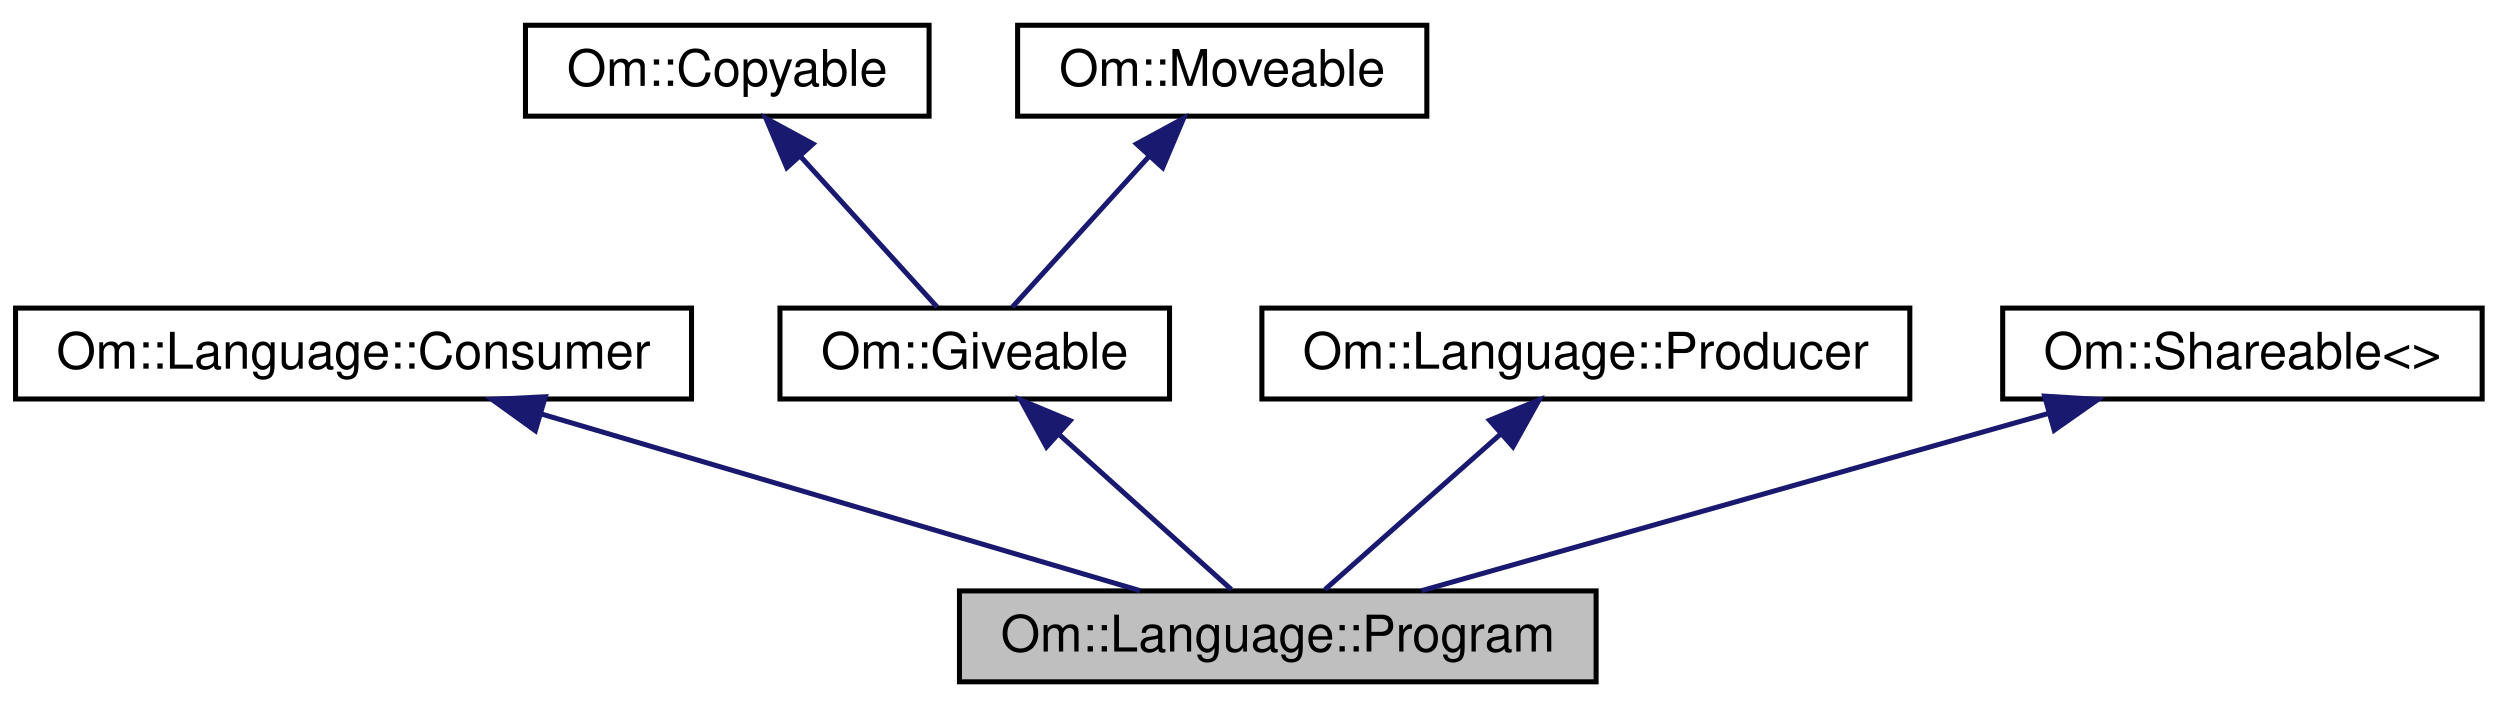
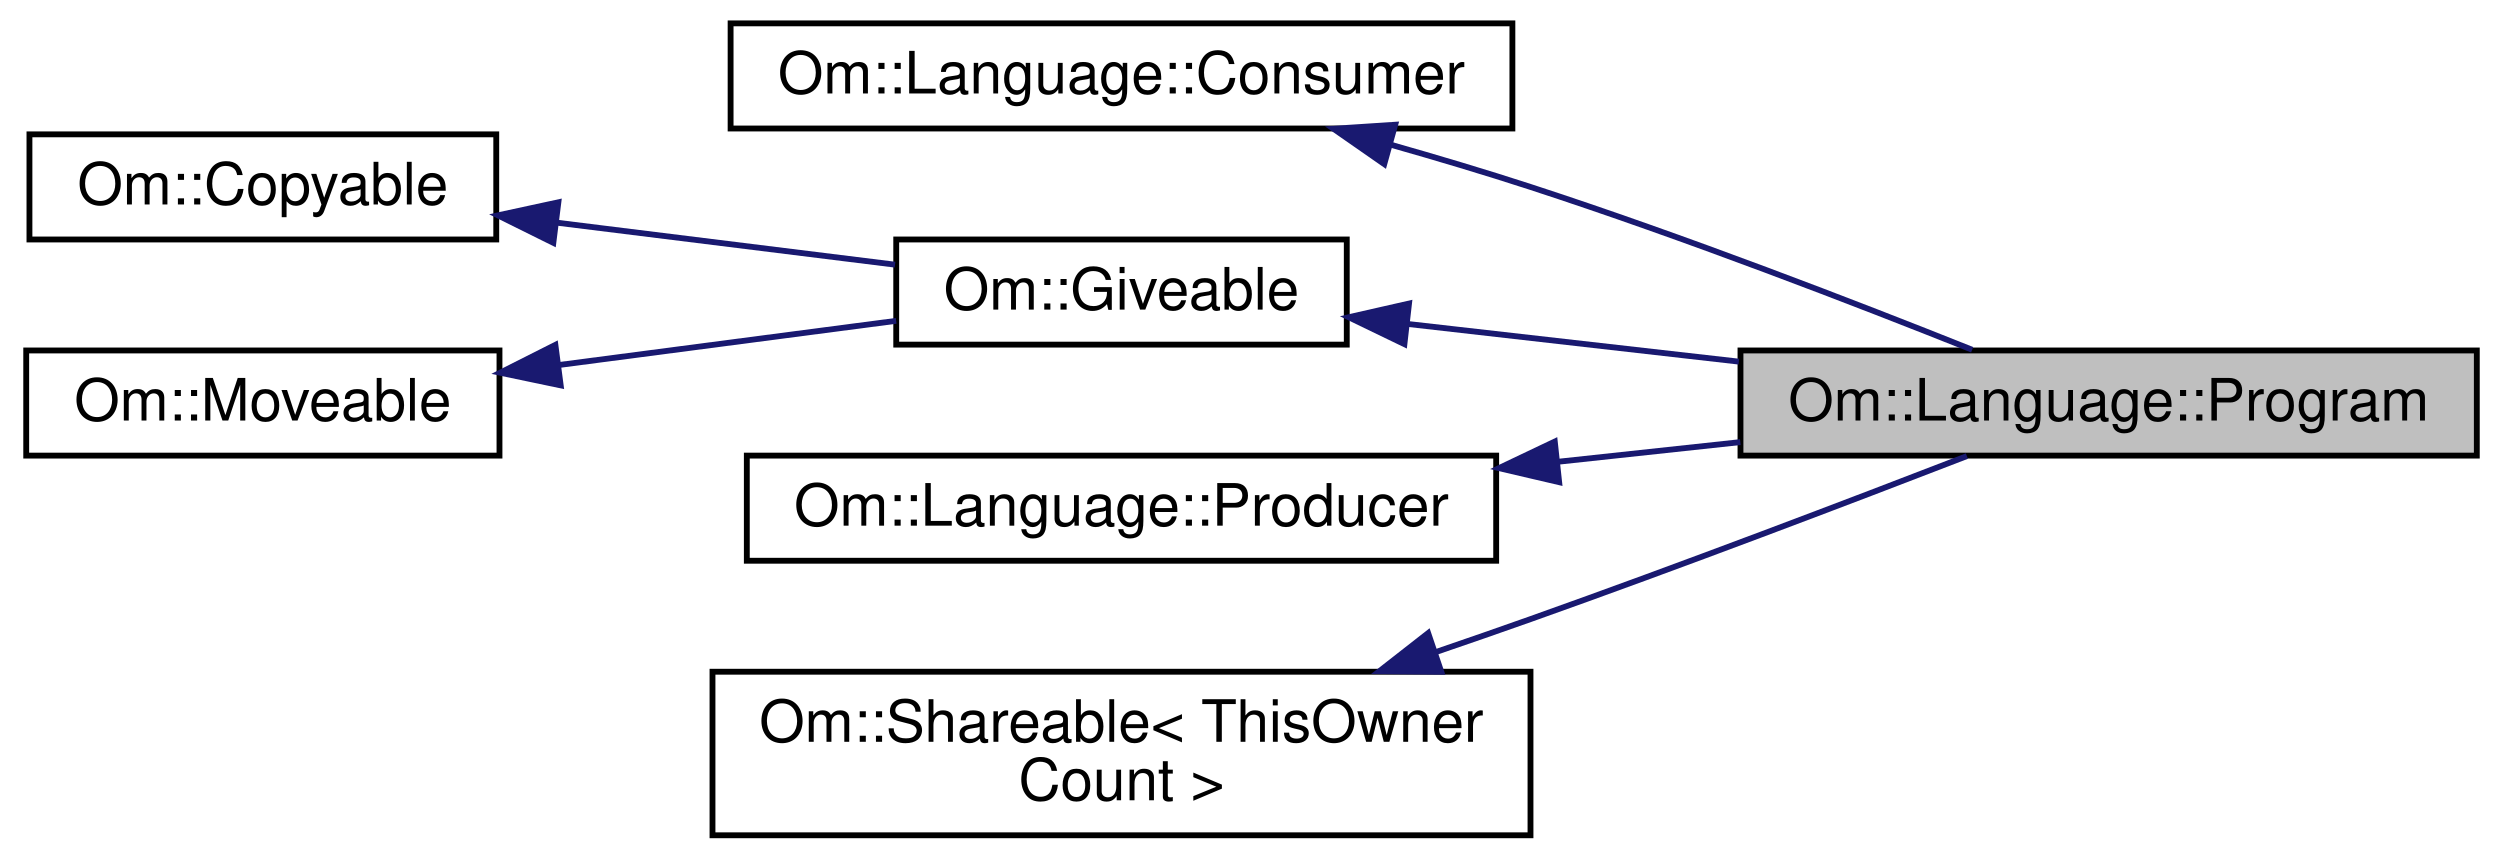
- <svg xmlns="http://www.w3.org/2000/svg" xmlns:xlink="http://www.w3.org/1999/xlink" width="495pt" height="140pt" viewBox="0.00 0.00 495.00 140.00">
-   <g id="graph0" class="graph" transform="scale(1 1) rotate(0) translate(4 136)">
+ <svg xmlns="http://www.w3.org/2000/svg" xmlns:xlink="http://www.w3.org/1999/xlink" width="428pt" height="147pt" viewBox="0.00 0.00 428.00 147.00">
+   <g id="graph0" class="graph" transform="scale(1 1) rotate(0) translate(4 143)">
    <g id="node1" class="node">
      <g id="a_node1">
        <a xlink:title="The Program implementation.">
-           <polygon fill="#bfbfbf" stroke="black" points="185.971,-1 185.971,-19 312.029,-19 312.029,-1 185.971,-1" />
-           <text text-anchor="middle" x="249" y="-7" font-family="Helvetica,sans-Serif" font-size="10.00">Om::Language::Program</text>
+           <polygon fill="#bfbfbf" stroke="black" points="293.971,-65 293.971,-83 420.029,-83 420.029,-65 293.971,-65" />
+           <text text-anchor="middle" x="357" y="-71" font-family="Helvetica,sans-Serif" font-size="10.00">Om::Language::Program</text>
        </a>
      </g>
    </g>
    <g id="node2" class="node">
      <g id="a_node2">
        <a xlink:href="class_om_1_1_language_1_1_consumer.html" target="_top" xlink:title="An Element taker; takes at the back.">
-           <polygon fill="none" stroke="black" points="-0.921,-57 -0.921,-75 132.921,-75 132.921,-57 -0.921,-57" />
-           <text text-anchor="middle" x="66" y="-63" font-family="Helvetica,sans-Serif" font-size="10.00">Om::Language::Consumer</text>
+           <polygon fill="none" stroke="black" points="121.079,-121 121.079,-139 254.921,-139 254.921,-121 121.079,-121" />
+           <text text-anchor="middle" x="188" y="-127" font-family="Helvetica,sans-Serif" font-size="10.00">Om::Language::Consumer</text>
        </a>
      </g>
    </g>
    <g id="edge1" class="edge">
-       <path fill="none" stroke="midnightblue" d="M103.282,-53.999C138.43,-43.627 190.273,-28.329 221.715,-19.051" />
-       <polygon fill="midnightblue" stroke="midnightblue" points="101.998,-50.728 93.397,-56.916 103.979,-57.442 101.998,-50.728" />
+       <path fill="none" stroke="midnightblue" d="M233.94,-118.272C241.99,-115.988 250.273,-113.517 258,-111 284.284,-102.44 313.905,-91.001 333.633,-83.119" />
+       <polygon fill="midnightblue" stroke="midnightblue" points="232.985,-114.904 224.289,-120.956 234.861,-121.648 232.985,-114.904" />
    </g>
    <g id="node3" class="node">
      <g id="a_node3">
        <a xlink:href="class_om_1_1_giveable.html" target="_top" xlink:title="An object that can be copied or moved via Give.">
-           <polygon fill="none" stroke="black" points="150.434,-57 150.434,-75 227.566,-75 227.566,-57 150.434,-57" />
-           <text text-anchor="middle" x="189" y="-63" font-family="Helvetica,sans-Serif" font-size="10.00">Om::Giveable</text>
+           <polygon fill="none" stroke="black" points="149.434,-84 149.434,-102 226.566,-102 226.566,-84 149.434,-84" />
+           <text text-anchor="middle" x="188" y="-90" font-family="Helvetica,sans-Serif" font-size="10.00">Om::Giveable</text>
        </a>
      </g>
    </g>
    <g id="edge2" class="edge">
-       <path fill="none" stroke="midnightblue" d="M205.822,-49.86C216.826,-39.956 230.783,-27.395 239.802,-19.279" />
-       <polygon fill="midnightblue" stroke="midnightblue" points="203.204,-47.507 198.113,-56.799 207.887,-52.71 203.204,-47.507" />
+       <path fill="none" stroke="midnightblue" d="M236.969,-87.542C254.645,-85.531 274.932,-83.223 293.691,-81.089" />
+       <polygon fill="midnightblue" stroke="midnightblue" points="236.435,-84.081 226.895,-88.689 237.226,-91.036 236.435,-84.081" />
    </g>
    <g id="node4" class="node">
      <g id="a_node4">
        <a xlink:href="class_om_1_1_copyable.html" target="_top" xlink:title="An object that can be passed to Copy to be copied.">
-           <polygon fill="none" stroke="black" points="100.042,-113 100.042,-131 179.958,-131 179.958,-113 100.042,-113" />
-           <text text-anchor="middle" x="140" y="-119" font-family="Helvetica,sans-Serif" font-size="10.00">Om::Copyable</text>
+           <polygon fill="none" stroke="black" points="1.042,-102 1.042,-120 80.958,-120 80.958,-102 1.042,-102" />
+           <text text-anchor="middle" x="41" y="-108" font-family="Helvetica,sans-Serif" font-size="10.00">Om::Copyable</text>
        </a>
      </g>
    </g>
    <g id="edge3" class="edge">
-       <path fill="none" stroke="midnightblue" d="M154.494,-105.027C163.386,-95.228 174.4,-83.09 181.558,-75.201" />
-       <polygon fill="midnightblue" stroke="midnightblue" points="151.784,-102.805 147.656,-112.562 156.968,-107.509 151.784,-102.805" />
+       <path fill="none" stroke="midnightblue" d="M91.199,-104.893C110.165,-102.538 131.51,-99.888 149.231,-97.689" />
+       <polygon fill="midnightblue" stroke="midnightblue" points="90.732,-101.424 81.239,-106.129 91.594,-108.37 90.732,-101.424" />
    </g>
    <g id="node5" class="node">
      <g id="a_node5">
        <a xlink:href="class_om_1_1_moveable.html" target="_top" xlink:title="An object that can be passed to Move to be moved.">
-           <polygon fill="none" stroke="black" points="197.488,-113 197.488,-131 278.512,-131 278.512,-113 197.488,-113" />
-           <text text-anchor="middle" x="238" y="-119" font-family="Helvetica,sans-Serif" font-size="10.00">Om::Moveable</text>
+           <polygon fill="none" stroke="black" points="0.488,-65 0.488,-83 81.512,-83 81.512,-65 0.488,-65" />
+           <text text-anchor="middle" x="41" y="-71" font-family="Helvetica,sans-Serif" font-size="10.00">Om::Moveable</text>
        </a>
      </g>
    </g>
    <g id="edge4" class="edge">
-       <path fill="none" stroke="midnightblue" d="M223.506,-105.027C214.614,-95.228 203.6,-83.09 196.442,-75.201" />
-       <polygon fill="midnightblue" stroke="midnightblue" points="221.032,-107.509 230.344,-112.562 226.216,-102.805 221.032,-107.509" />
+       <path fill="none" stroke="midnightblue" d="M91.574,-80.496C110.514,-82.978 131.781,-85.764 149.423,-88.076" />
+       <polygon fill="midnightblue" stroke="midnightblue" points="91.992,-77.021 81.622,-79.192 91.082,-83.962 91.992,-77.021" />
    </g>
    <g id="node6" class="node">
      <g id="a_node6">
        <a xlink:href="class_om_1_1_language_1_1_producer.html" target="_top" xlink:title="An Element giver; gives from the front.">
-           <polygon fill="none" stroke="black" points="245.855,-57 245.855,-75 374.145,-75 374.145,-57 245.855,-57" />
-           <text text-anchor="middle" x="310" y="-63" font-family="Helvetica,sans-Serif" font-size="10.00">Om::Language::Producer</text>
+           <polygon fill="none" stroke="black" points="123.855,-47 123.855,-65 252.145,-65 252.145,-47 123.855,-47" />
+           <text text-anchor="middle" x="188" y="-53" font-family="Helvetica,sans-Serif" font-size="10.00">Om::Language::Producer</text>
        </a>
      </g>
    </g>
    <g id="edge5" class="edge">
-       <path fill="none" stroke="midnightblue" d="M293.226,-50.151C281.989,-40.203 267.61,-27.474 258.352,-19.279" />
-       <polygon fill="midnightblue" stroke="midnightblue" points="290.928,-52.791 300.735,-56.799 295.568,-47.55 290.928,-52.791" />
+       <path fill="none" stroke="midnightblue" d="M262.565,-63.929C273.037,-65.058 283.721,-66.209 293.944,-67.311" />
+       <polygon fill="midnightblue" stroke="midnightblue" points="262.929,-60.448 252.612,-62.856 262.179,-67.408 262.929,-60.448" />
    </g>
    <g id="node7" class="node">
      <g id="a_node7">
-         <a xlink:href="class_om_1_1_shareable.html" target="_top" xlink:title=" ">
-           <polygon fill="none" stroke="black" points="392.532,-57 392.532,-75 487.468,-75 487.468,-57 392.532,-57" />
-           <text text-anchor="middle" x="440" y="-63" font-family="Helvetica,sans-Serif" font-size="10.00">Om::Shareable&lt;&gt;</text>
+         <a xlink:href="class_om_1_1_shareable.html" target="_top" xlink:title="A pointee for boost::intrusive_ptr.">
+           <polygon fill="none" stroke="black" points="117.979,-0 117.979,-28 258.021,-28 258.021,-0 117.979,-0" />
+           <text text-anchor="start" x="125.979" y="-16" font-family="Helvetica,sans-Serif" font-size="10.00">Om::Shareable&lt; ThisOwner</text>
+           <text text-anchor="middle" x="188" y="-6" font-family="Helvetica,sans-Serif" font-size="10.00">Count &gt;</text>
        </a>
      </g>
    </g>
    <g id="edge6" class="edge">
-       <path fill="none" stroke="midnightblue" d="M401.56,-54.132C364.869,-43.759 310.435,-28.369 277.478,-19.051" />
-       <polygon fill="midnightblue" stroke="midnightblue" points="400.83,-57.563 411.405,-56.916 402.735,-50.827 400.83,-57.563" />
+       <path fill="none" stroke="midnightblue" d="M241.908,-31.4C247.353,-33.261 252.794,-35.151 258,-37 283.705,-46.133 312.933,-57.266 332.73,-64.92" />
+       <polygon fill="midnightblue" stroke="midnightblue" points="242.748,-27.99 232.154,-28.095 240.502,-34.619 242.748,-27.99" />
    </g>
  </g>
</svg>
